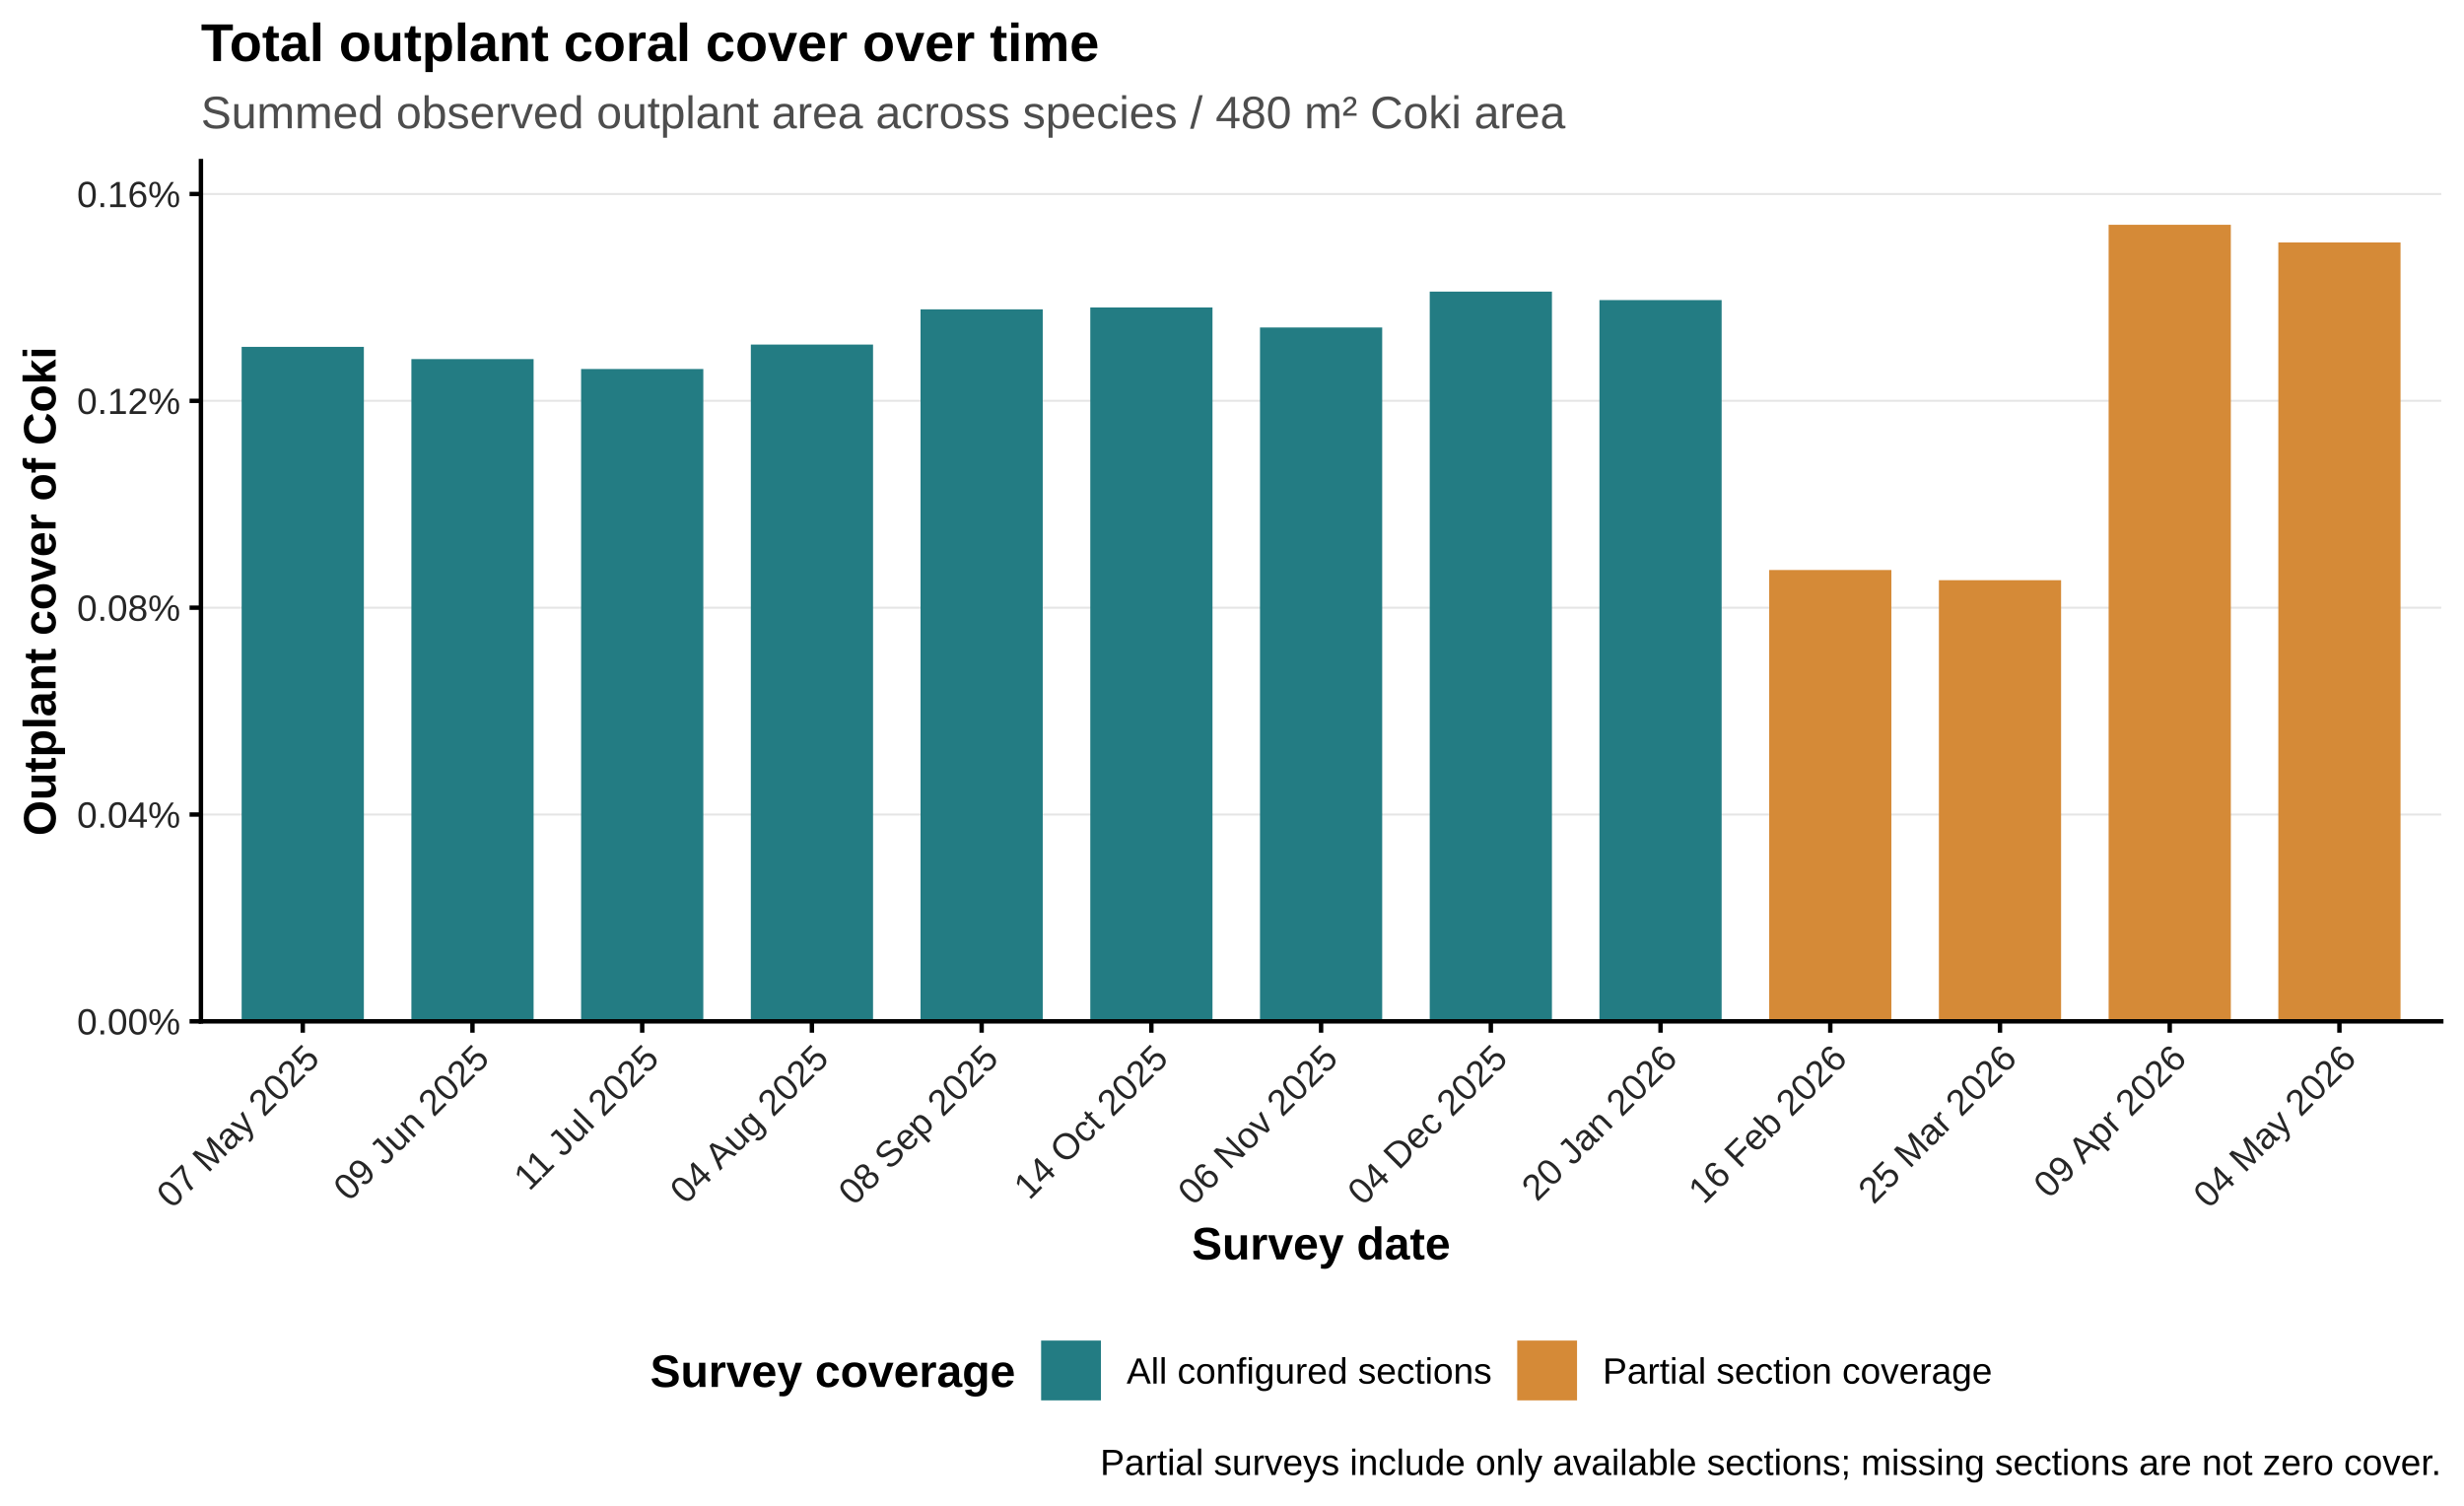
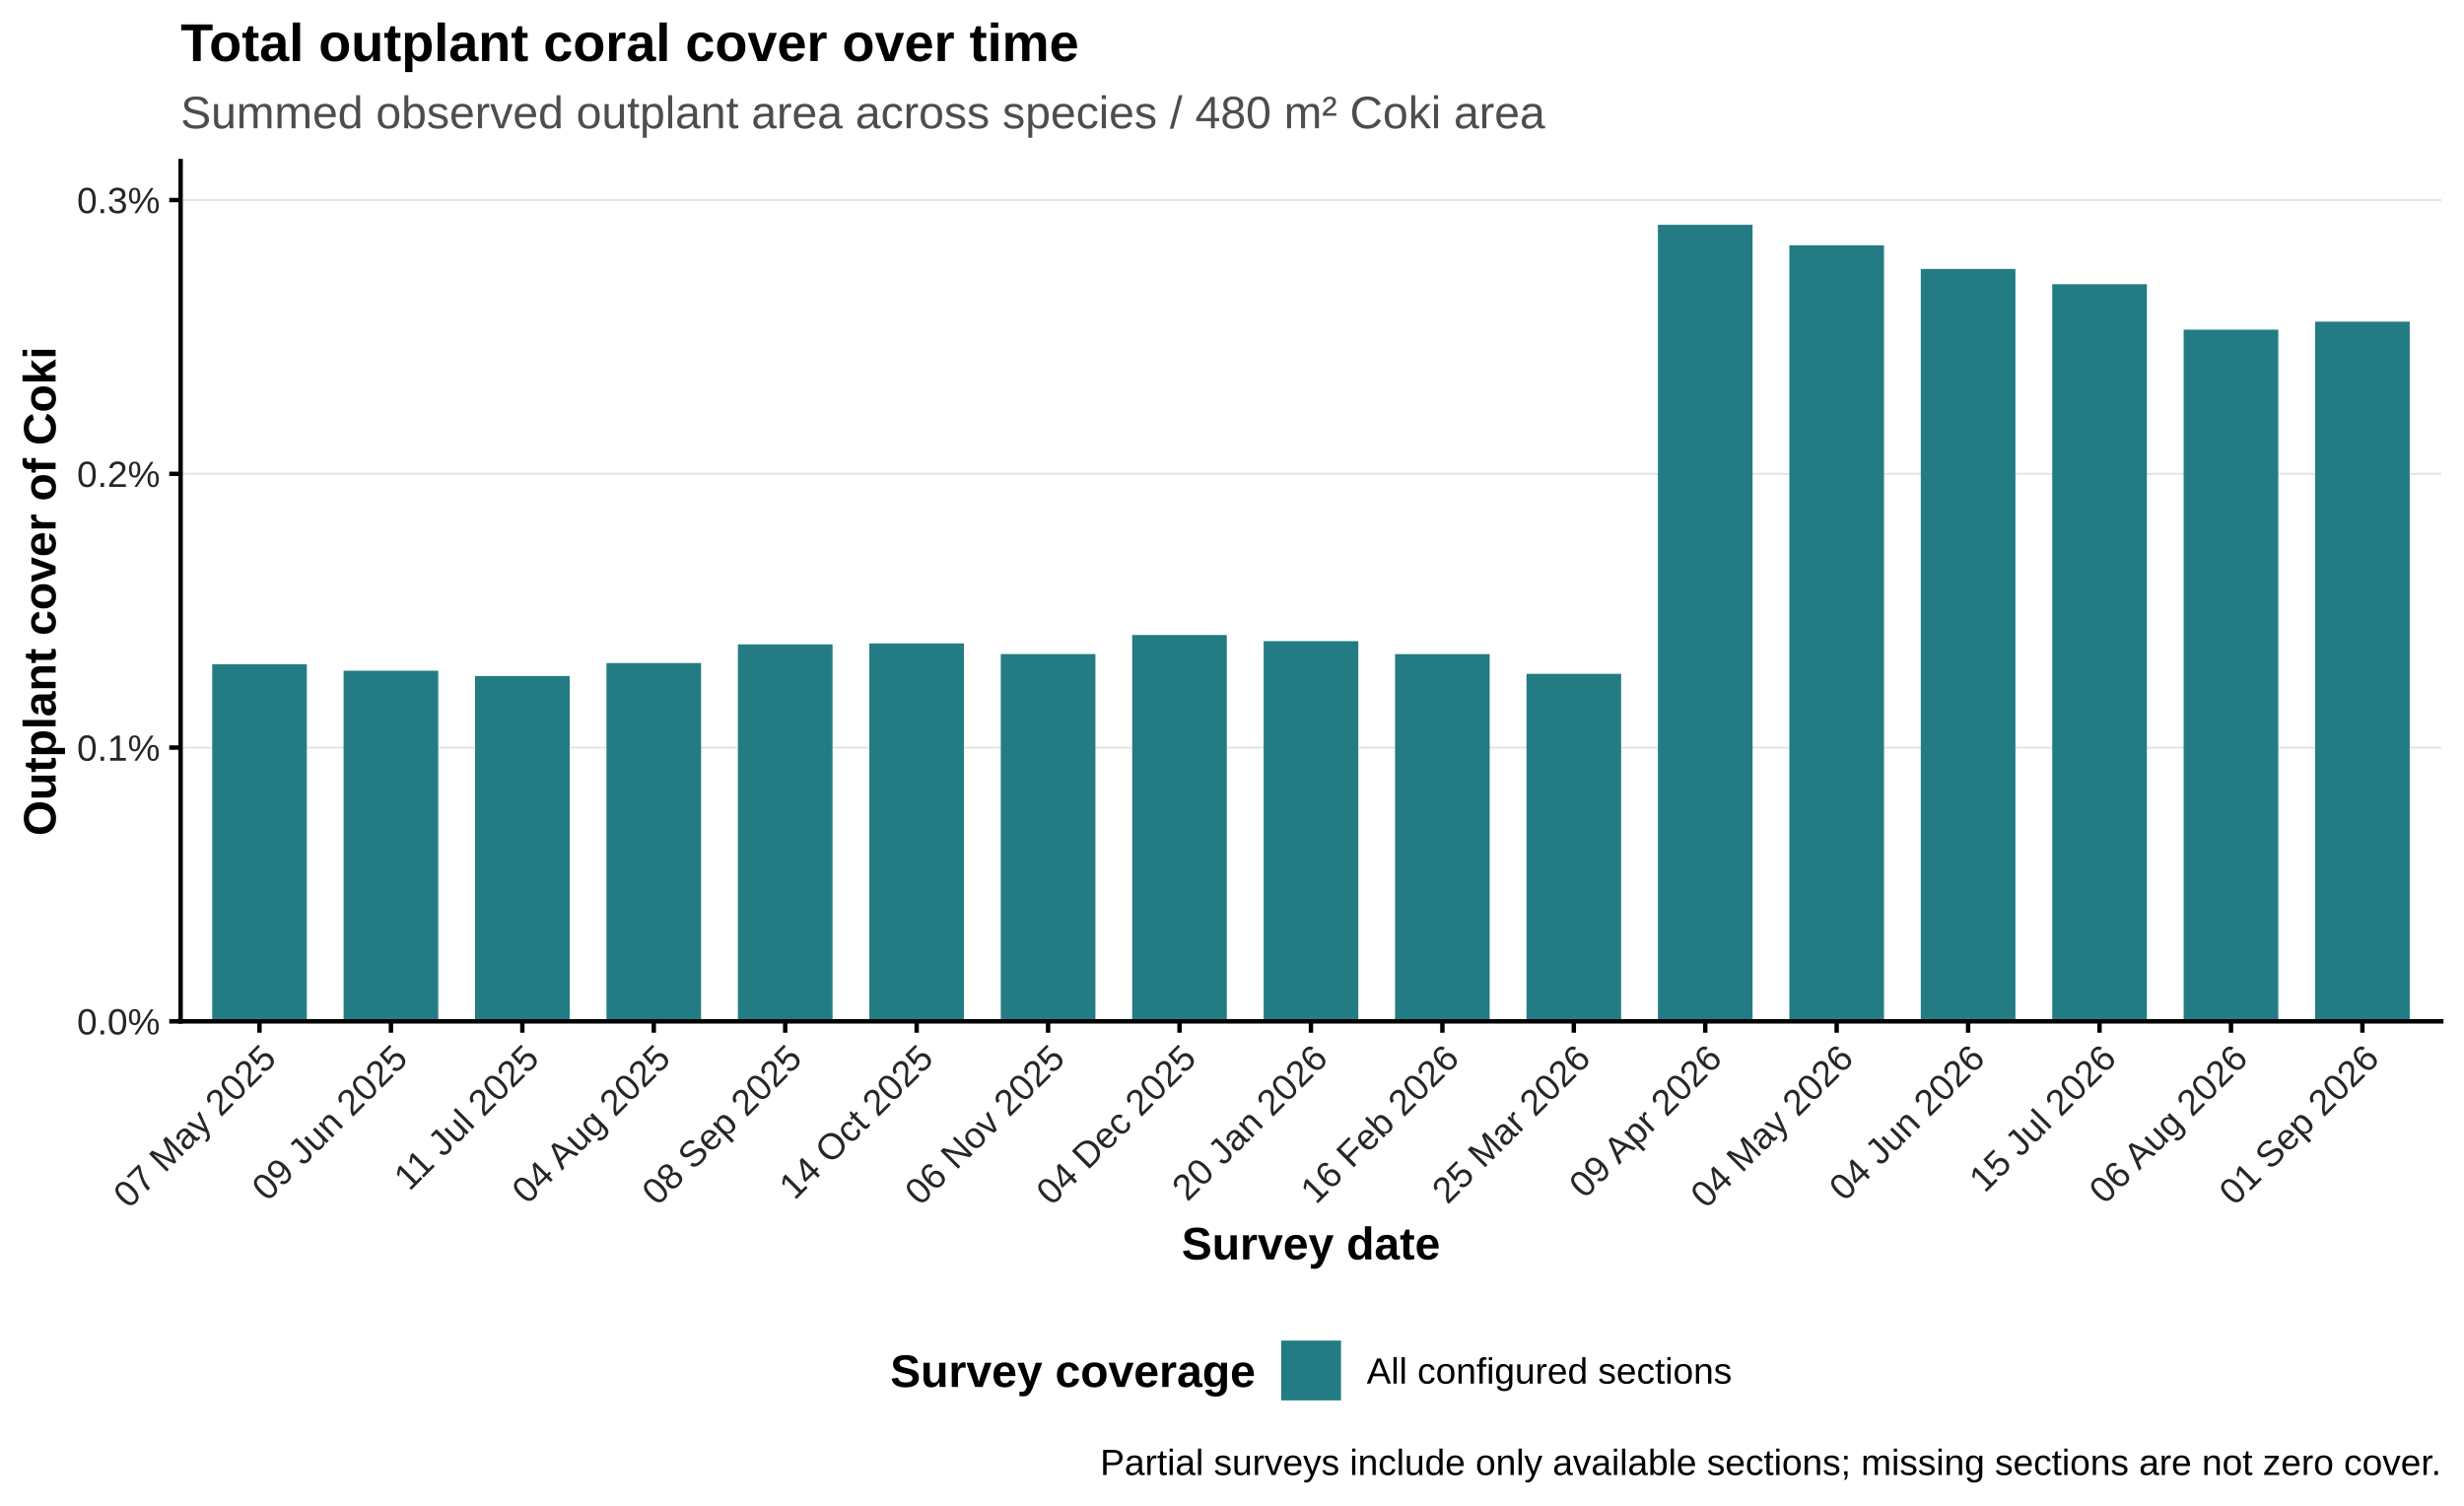
<svg xmlns="http://www.w3.org/2000/svg" class="svglite" width="648.00pt" height="396.00pt" viewBox="0 0 648.00 396.00">
  <defs>
    <style type="text/css">
    .svglite line, .svglite polyline, .svglite polygon, .svglite path, .svglite rect, .svglite circle {
      fill: none;
      stroke: #000000;
      stroke-linecap: round;
      stroke-linejoin: round;
      stroke-miterlimit: 10.00;
    }
    .svglite text {
      white-space: pre;
    }
  </style>
  </defs>
  <rect width="100%" height="100%" style="stroke: none; fill: #FFFFFF;" />
  <defs>
    <clipPath id="cpMC4wMHw2NDguMDB8MC4wMHwzOTYuMDA=">
      <rect x="0.00" y="0.00" width="648.00" height="396.00" />
    </clipPath>
  </defs>
  <g clip-path="url(#cpMC4wMHw2NDguMDB8MC4wMHwzOTYuMDA=)">
-     <rect x="-0" y="-0" width="648.00" height="396.00" style="stroke-width: 1.16; stroke: #FFFFFF; fill: #FFFFFF;" />
+     <rect x="0.00" y="-0" width="648.00" height="396.00" style="stroke-width: 1.16; stroke: #FFFFFF; fill: #FFFFFF;" />
  </g>
  <defs>
-     <clipPath id="cpNTIuODR8NjQyLjAyfDQyLjM2fDI2OC42MA==">
-       <rect x="52.84" y="42.36" width="589.19" height="226.24" />
+     <clipPath id="cpNDcuNTB8NjQyLjAyfDQyLjM2fDI2OC42MA==">
+       <rect x="47.50" y="42.36" width="594.52" height="226.24" />
    </clipPath>
  </defs>
-   <g clip-path="url(#cpNTIuODR8NjQyLjAyfDQyLjM2fDI2OC42MA==)">
-     <rect x="52.84" y="42.36" width="589.19" height="226.24" style="stroke-width: 1.16; stroke: none; fill: #FFFFFF;" />
-     <polyline points="52.84,268.60 642.02,268.60 " style="stroke-width: 0.53; stroke: #E5E5E5; stroke-linecap: butt;" />
-     <polyline points="52.84,214.21 642.02,214.21 " style="stroke-width: 0.53; stroke: #E5E5E5; stroke-linecap: butt;" />
-     <polyline points="52.84,159.81 642.02,159.81 " style="stroke-width: 0.53; stroke: #E5E5E5; stroke-linecap: butt;" />
-     <polyline points="52.84,105.41 642.02,105.41 " style="stroke-width: 0.53; stroke: #E5E5E5; stroke-linecap: butt;" />
-     <polyline points="52.84,51.02 642.02,51.02 " style="stroke-width: 0.53; stroke: #E5E5E5; stroke-linecap: butt;" />
-     <rect x="63.55" y="91.22" width="32.14" height="177.38" style="stroke-width: 1.16; stroke: none; stroke-linecap: butt; stroke-linejoin: miter; fill: #237C83;" />
-     <rect x="108.19" y="94.44" width="32.14" height="174.16" style="stroke-width: 1.16; stroke: none; stroke-linecap: butt; stroke-linejoin: miter; fill: #237C83;" />
-     <rect x="152.82" y="97.04" width="32.14" height="171.56" style="stroke-width: 1.16; stroke: none; stroke-linecap: butt; stroke-linejoin: miter; fill: #237C83;" />
-     <rect x="197.46" y="90.62" width="32.14" height="177.98" style="stroke-width: 1.16; stroke: none; stroke-linecap: butt; stroke-linejoin: miter; fill: #237C83;" />
-     <rect x="242.09" y="81.35" width="32.14" height="187.25" style="stroke-width: 1.16; stroke: none; stroke-linecap: butt; stroke-linejoin: miter; fill: #237C83;" />
-     <rect x="286.73" y="80.85" width="32.14" height="187.75" style="stroke-width: 1.16; stroke: none; stroke-linecap: butt; stroke-linejoin: miter; fill: #237C83;" />
-     <rect x="331.36" y="86.13" width="32.14" height="182.47" style="stroke-width: 1.16; stroke: none; stroke-linecap: butt; stroke-linejoin: miter; fill: #237C83;" />
-     <rect x="376.00" y="76.69" width="32.14" height="191.91" style="stroke-width: 1.16; stroke: none; stroke-linecap: butt; stroke-linejoin: miter; fill: #237C83;" />
-     <rect x="420.63" y="78.92" width="32.14" height="189.69" style="stroke-width: 1.16; stroke: none; stroke-linecap: butt; stroke-linejoin: miter; fill: #237C83;" />
-     <rect x="465.27" y="149.90" width="32.14" height="118.70" style="stroke-width: 1.16; stroke: none; stroke-linecap: butt; stroke-linejoin: miter; fill: #D58A37;" />
-     <rect x="509.90" y="152.59" width="32.14" height="116.01" style="stroke-width: 1.16; stroke: none; stroke-linecap: butt; stroke-linejoin: miter; fill: #D58A37;" />
-     <rect x="554.54" y="59.12" width="32.14" height="209.48" style="stroke-width: 1.16; stroke: none; stroke-linecap: butt; stroke-linejoin: miter; fill: #D58A37;" />
-     <rect x="599.17" y="63.76" width="32.14" height="204.84" style="stroke-width: 1.16; stroke: none; stroke-linecap: butt; stroke-linejoin: miter; fill: #D58A37;" />
+   <g clip-path="url(#cpNDcuNTB8NjQyLjAyfDQyLjM2fDI2OC42MA==)">
+     <rect x="47.50" y="42.36" width="594.52" height="226.24" style="stroke-width: 1.16; stroke: none; fill: #FFFFFF;" />
+     <polyline points="47.50,268.60 642.02,268.60 " style="stroke-width: 0.53; stroke: #E5E5E5; stroke-linecap: butt;" />
+     <polyline points="47.50,196.61 642.02,196.61 " style="stroke-width: 0.53; stroke: #E5E5E5; stroke-linecap: butt;" />
+     <polyline points="47.50,124.61 642.02,124.61 " style="stroke-width: 0.53; stroke: #E5E5E5; stroke-linecap: butt;" />
+     <polyline points="47.50,52.61 642.02,52.61 " style="stroke-width: 0.53; stroke: #E5E5E5; stroke-linecap: butt;" />
+     <rect x="55.80" y="174.69" width="24.89" height="93.91" style="stroke-width: 1.16; stroke: none; stroke-linecap: butt; stroke-linejoin: miter; fill: #237C83;" />
+     <rect x="90.36" y="176.39" width="24.89" height="92.21" style="stroke-width: 1.16; stroke: none; stroke-linecap: butt; stroke-linejoin: miter; fill: #237C83;" />
+     <rect x="124.93" y="177.77" width="24.89" height="90.83" style="stroke-width: 1.16; stroke: none; stroke-linecap: butt; stroke-linejoin: miter; fill: #237C83;" />
+     <rect x="159.49" y="174.37" width="24.89" height="94.23" style="stroke-width: 1.16; stroke: none; stroke-linecap: butt; stroke-linejoin: miter; fill: #237C83;" />
+     <rect x="194.06" y="169.47" width="24.89" height="99.14" style="stroke-width: 1.16; stroke: none; stroke-linecap: butt; stroke-linejoin: miter; fill: #237C83;" />
+     <rect x="228.62" y="169.20" width="24.89" height="99.40" style="stroke-width: 1.16; stroke: none; stroke-linecap: butt; stroke-linejoin: miter; fill: #237C83;" />
+     <rect x="263.19" y="172.00" width="24.89" height="96.61" style="stroke-width: 1.16; stroke: none; stroke-linecap: butt; stroke-linejoin: miter; fill: #237C83;" />
+     <rect x="297.75" y="167.00" width="24.89" height="101.60" style="stroke-width: 1.16; stroke: none; stroke-linecap: butt; stroke-linejoin: miter; fill: #237C83;" />
+     <rect x="332.32" y="168.62" width="24.89" height="99.99" style="stroke-width: 1.16; stroke: none; stroke-linecap: butt; stroke-linejoin: miter; fill: #237C83;" />
+     <rect x="366.88" y="172.02" width="24.89" height="96.59" style="stroke-width: 1.16; stroke: none; stroke-linecap: butt; stroke-linejoin: miter; fill: #237C83;" />
+     <rect x="401.45" y="177.21" width="24.89" height="91.40" style="stroke-width: 1.16; stroke: none; stroke-linecap: butt; stroke-linejoin: miter; fill: #237C83;" />
+     <rect x="436.01" y="59.12" width="24.89" height="209.48" style="stroke-width: 1.16; stroke: none; stroke-linecap: butt; stroke-linejoin: miter; fill: #237C83;" />
+     <rect x="470.58" y="64.51" width="24.89" height="204.09" style="stroke-width: 1.16; stroke: none; stroke-linecap: butt; stroke-linejoin: miter; fill: #237C83;" />
+     <rect x="505.14" y="70.73" width="24.89" height="197.87" style="stroke-width: 1.16; stroke: none; stroke-linecap: butt; stroke-linejoin: miter; fill: #237C83;" />
+     <rect x="539.71" y="74.74" width="24.89" height="193.86" style="stroke-width: 1.16; stroke: none; stroke-linecap: butt; stroke-linejoin: miter; fill: #237C83;" />
+     <rect x="574.27" y="86.70" width="24.89" height="181.90" style="stroke-width: 1.16; stroke: none; stroke-linecap: butt; stroke-linejoin: miter; fill: #237C83;" />
+     <rect x="608.84" y="84.59" width="24.89" height="184.02" style="stroke-width: 1.16; stroke: none; stroke-linecap: butt; stroke-linejoin: miter; fill: #237C83;" />
  </g>
  <g clip-path="url(#cpMC4wMHw2NDguMDB8MC4wMHwzOTYuMDA=)">
-     <polyline points="52.84,268.60 52.84,42.36 " style="stroke-width: 1.16; stroke-linecap: square;" />
-     <text x="47.46" y="272.04" text-anchor="end" style="font-size: 9.60px;fill: #262626; font-family: &quot;Arial&quot;;" textLength="27.20px" lengthAdjust="spacingAndGlyphs">0.00%</text>
-     <text x="47.46" y="217.65" text-anchor="end" style="font-size: 9.60px;fill: #262626; font-family: &quot;Arial&quot;;" textLength="27.20px" lengthAdjust="spacingAndGlyphs">0.04%</text>
-     <text x="47.46" y="163.25" text-anchor="end" style="font-size: 9.60px;fill: #262626; font-family: &quot;Arial&quot;;" textLength="27.20px" lengthAdjust="spacingAndGlyphs">0.08%</text>
-     <text x="47.46" y="108.86" text-anchor="end" style="font-size: 9.60px;fill: #262626; font-family: &quot;Arial&quot;;" textLength="27.20px" lengthAdjust="spacingAndGlyphs">0.12%</text>
-     <text x="47.46" y="54.46" text-anchor="end" style="font-size: 9.60px;fill: #262626; font-family: &quot;Arial&quot;;" textLength="27.20px" lengthAdjust="spacingAndGlyphs">0.16%</text>
-     <polyline points="49.85,268.60 52.84,268.60 " style="stroke-width: 1.16; stroke-linecap: butt;" />
-     <polyline points="49.85,214.21 52.84,214.21 " style="stroke-width: 1.16; stroke-linecap: butt;" />
-     <polyline points="49.85,159.81 52.84,159.81 " style="stroke-width: 1.16; stroke-linecap: butt;" />
-     <polyline points="49.85,105.41 52.84,105.41 " style="stroke-width: 1.16; stroke-linecap: butt;" />
-     <polyline points="49.85,51.02 52.84,51.02 " style="stroke-width: 1.16; stroke-linecap: butt;" />
-     <polyline points="52.84,268.60 642.02,268.60 " style="stroke-width: 1.16; stroke-linecap: square;" />
-     <polyline points="79.62,271.59 79.62,268.60 " style="stroke-width: 1.16; stroke-linecap: butt;" />
-     <polyline points="124.25,271.59 124.25,268.60 " style="stroke-width: 1.16; stroke-linecap: butt;" />
-     <polyline points="168.89,271.59 168.89,268.60 " style="stroke-width: 1.16; stroke-linecap: butt;" />
-     <polyline points="213.52,271.59 213.52,268.60 " style="stroke-width: 1.16; stroke-linecap: butt;" />
-     <polyline points="258.16,271.59 258.16,268.60 " style="stroke-width: 1.16; stroke-linecap: butt;" />
-     <polyline points="302.79,271.59 302.79,268.60 " style="stroke-width: 1.16; stroke-linecap: butt;" />
-     <polyline points="347.43,271.59 347.43,268.60 " style="stroke-width: 1.16; stroke-linecap: butt;" />
-     <polyline points="392.07,271.59 392.07,268.60 " style="stroke-width: 1.16; stroke-linecap: butt;" />
-     <polyline points="436.70,271.59 436.70,268.60 " style="stroke-width: 1.16; stroke-linecap: butt;" />
-     <polyline points="481.34,271.59 481.34,268.60 " style="stroke-width: 1.16; stroke-linecap: butt;" />
-     <polyline points="525.97,271.59 525.97,268.60 " style="stroke-width: 1.16; stroke-linecap: butt;" />
-     <polyline points="570.61,271.59 570.61,268.60 " style="stroke-width: 1.16; stroke-linecap: butt;" />
-     <polyline points="615.24,271.59 615.24,268.60 " style="stroke-width: 1.16; stroke-linecap: butt;" />
-     <text transform="translate(84.49,278.85) rotate(-45)" text-anchor="end" style="font-size: 9.60px;fill: #262626; font-family: &quot;Arial&quot;;" textLength="55.46px" lengthAdjust="spacingAndGlyphs">07 May 2025</text>
-     <text transform="translate(129.12,278.85) rotate(-45)" text-anchor="end" style="font-size: 9.60px;fill: #262626; font-family: &quot;Arial&quot;;" textLength="52.80px" lengthAdjust="spacingAndGlyphs">09 Jun 2025</text>
-     <text transform="translate(173.76,278.85) rotate(-45)" text-anchor="end" style="font-size: 9.60px;fill: #262626; font-family: &quot;Arial&quot;;" textLength="49.60px" lengthAdjust="spacingAndGlyphs">11 Jul 2025</text>
-     <text transform="translate(218.39,278.85) rotate(-45)" text-anchor="end" style="font-size: 9.60px;fill: #262626; font-family: &quot;Arial&quot;;" textLength="54.41px" lengthAdjust="spacingAndGlyphs">04 Aug 2025</text>
-     <text transform="translate(263.03,278.85) rotate(-45)" text-anchor="end" style="font-size: 9.60px;fill: #262626; font-family: &quot;Arial&quot;;" textLength="54.41px" lengthAdjust="spacingAndGlyphs">08 Sep 2025</text>
-     <text transform="translate(307.66,278.85) rotate(-45)" text-anchor="end" style="font-size: 9.60px;fill: #262626; font-family: &quot;Arial&quot;;" textLength="52.26px" lengthAdjust="spacingAndGlyphs">14 Oct 2025</text>
-     <text transform="translate(352.30,278.85) rotate(-45)" text-anchor="end" style="font-size: 9.60px;fill: #262626; font-family: &quot;Arial&quot;;" textLength="54.40px" lengthAdjust="spacingAndGlyphs">06 Nov 2025</text>
-     <text transform="translate(396.93,278.85) rotate(-45)" text-anchor="end" style="font-size: 9.60px;fill: #262626; font-family: &quot;Arial&quot;;" textLength="54.40px" lengthAdjust="spacingAndGlyphs">04 Dec 2025</text>
-     <text transform="translate(441.57,278.85) rotate(-45)" text-anchor="end" style="font-size: 9.60px;fill: #262626; font-family: &quot;Arial&quot;;" textLength="52.80px" lengthAdjust="spacingAndGlyphs">20 Jan 2026</text>
-     <text transform="translate(486.20,278.85) rotate(-45)" text-anchor="end" style="font-size: 9.60px;fill: #262626; font-family: &quot;Arial&quot;;" textLength="53.87px" lengthAdjust="spacingAndGlyphs">16 Feb 2026</text>
-     <text transform="translate(530.84,278.85) rotate(-45)" text-anchor="end" style="font-size: 9.60px;fill: #262626; font-family: &quot;Arial&quot;;" textLength="53.86px" lengthAdjust="spacingAndGlyphs">25 Mar 2026</text>
-     <text transform="translate(575.47,278.85) rotate(-45)" text-anchor="end" style="font-size: 9.60px;fill: #262626; font-family: &quot;Arial&quot;;" textLength="52.27px" lengthAdjust="spacingAndGlyphs">09 Apr 2026</text>
-     <text transform="translate(620.11,278.85) rotate(-45)" text-anchor="end" style="font-size: 9.60px;fill: #262626; font-family: &quot;Arial&quot;;" textLength="55.46px" lengthAdjust="spacingAndGlyphs">04 May 2026</text>
-     <text x="347.43" y="331.20" text-anchor="middle" style="font-size: 12.00px; font-weight: bold; font-family: &quot;Arial&quot;;" textLength="68.04px" lengthAdjust="spacingAndGlyphs">Survey date</text>
+     <polyline points="47.50,268.60 47.50,42.36 " style="stroke-width: 1.16; stroke-linecap: square;" />
+     <text x="42.12" y="272.04" text-anchor="end" style="font-size: 9.60px;fill: #262626; font-family: &quot;Arial&quot;;" textLength="21.87px" lengthAdjust="spacingAndGlyphs">0.0%</text>
+     <text x="42.12" y="200.05" text-anchor="end" style="font-size: 9.60px;fill: #262626; font-family: &quot;Arial&quot;;" textLength="21.87px" lengthAdjust="spacingAndGlyphs">0.1%</text>
+     <text x="42.12" y="128.05" text-anchor="end" style="font-size: 9.60px;fill: #262626; font-family: &quot;Arial&quot;;" textLength="21.87px" lengthAdjust="spacingAndGlyphs">0.2%</text>
+     <text x="42.12" y="56.05" text-anchor="end" style="font-size: 9.60px;fill: #262626; font-family: &quot;Arial&quot;;" textLength="21.87px" lengthAdjust="spacingAndGlyphs">0.3%</text>
+     <polyline points="44.51,268.60 47.50,268.60 " style="stroke-width: 1.16; stroke-linecap: butt;" />
+     <polyline points="44.51,196.61 47.50,196.61 " style="stroke-width: 1.16; stroke-linecap: butt;" />
+     <polyline points="44.51,124.61 47.50,124.61 " style="stroke-width: 1.16; stroke-linecap: butt;" />
+     <polyline points="44.51,52.61 47.50,52.61 " style="stroke-width: 1.16; stroke-linecap: butt;" />
+     <polyline points="47.50,268.60 642.02,268.60 " style="stroke-width: 1.16; stroke-linecap: square;" />
+     <polyline points="68.24,271.59 68.24,268.60 " style="stroke-width: 1.16; stroke-linecap: butt;" />
+     <polyline points="102.81,271.59 102.81,268.60 " style="stroke-width: 1.16; stroke-linecap: butt;" />
+     <polyline points="137.37,271.59 137.37,268.60 " style="stroke-width: 1.16; stroke-linecap: butt;" />
+     <polyline points="171.94,271.59 171.94,268.60 " style="stroke-width: 1.16; stroke-linecap: butt;" />
+     <polyline points="206.50,271.59 206.50,268.60 " style="stroke-width: 1.16; stroke-linecap: butt;" />
+     <polyline points="241.07,271.59 241.07,268.60 " style="stroke-width: 1.16; stroke-linecap: butt;" />
+     <polyline points="275.63,271.59 275.63,268.60 " style="stroke-width: 1.16; stroke-linecap: butt;" />
+     <polyline points="310.20,271.59 310.20,268.60 " style="stroke-width: 1.16; stroke-linecap: butt;" />
+     <polyline points="344.76,271.59 344.76,268.60 " style="stroke-width: 1.16; stroke-linecap: butt;" />
+     <polyline points="379.33,271.59 379.33,268.60 " style="stroke-width: 1.16; stroke-linecap: butt;" />
+     <polyline points="413.89,271.59 413.89,268.60 " style="stroke-width: 1.16; stroke-linecap: butt;" />
+     <polyline points="448.46,271.59 448.46,268.60 " style="stroke-width: 1.16; stroke-linecap: butt;" />
+     <polyline points="483.02,271.59 483.02,268.60 " style="stroke-width: 1.16; stroke-linecap: butt;" />
+     <polyline points="517.59,271.59 517.59,268.60 " style="stroke-width: 1.16; stroke-linecap: butt;" />
+     <polyline points="552.15,271.59 552.15,268.60 " style="stroke-width: 1.16; stroke-linecap: butt;" />
+     <polyline points="586.72,271.59 586.72,268.60 " style="stroke-width: 1.16; stroke-linecap: butt;" />
+     <polyline points="621.28,271.59 621.28,268.60 " style="stroke-width: 1.16; stroke-linecap: butt;" />
+     <text transform="translate(73.11,278.85) rotate(-45)" text-anchor="end" style="font-size: 9.60px;fill: #262626; font-family: &quot;Arial&quot;;" textLength="55.46px" lengthAdjust="spacingAndGlyphs">07 May 2025</text>
+     <text transform="translate(107.67,278.85) rotate(-45)" text-anchor="end" style="font-size: 9.60px;fill: #262626; font-family: &quot;Arial&quot;;" textLength="52.80px" lengthAdjust="spacingAndGlyphs">09 Jun 2025</text>
+     <text transform="translate(142.24,278.85) rotate(-45)" text-anchor="end" style="font-size: 9.60px;fill: #262626; font-family: &quot;Arial&quot;;" textLength="49.60px" lengthAdjust="spacingAndGlyphs">11 Jul 2025</text>
+     <text transform="translate(176.80,278.85) rotate(-45)" text-anchor="end" style="font-size: 9.60px;fill: #262626; font-family: &quot;Arial&quot;;" textLength="54.41px" lengthAdjust="spacingAndGlyphs">04 Aug 2025</text>
+     <text transform="translate(211.37,278.85) rotate(-45)" text-anchor="end" style="font-size: 9.60px;fill: #262626; font-family: &quot;Arial&quot;;" textLength="54.41px" lengthAdjust="spacingAndGlyphs">08 Sep 2025</text>
+     <text transform="translate(245.93,278.85) rotate(-45)" text-anchor="end" style="font-size: 9.60px;fill: #262626; font-family: &quot;Arial&quot;;" textLength="52.26px" lengthAdjust="spacingAndGlyphs">14 Oct 2025</text>
+     <text transform="translate(280.50,278.85) rotate(-45)" text-anchor="end" style="font-size: 9.60px;fill: #262626; font-family: &quot;Arial&quot;;" textLength="54.40px" lengthAdjust="spacingAndGlyphs">06 Nov 2025</text>
+     <text transform="translate(315.06,278.85) rotate(-45)" text-anchor="end" style="font-size: 9.60px;fill: #262626; font-family: &quot;Arial&quot;;" textLength="54.40px" lengthAdjust="spacingAndGlyphs">04 Dec 2025</text>
+     <text transform="translate(349.63,278.85) rotate(-45)" text-anchor="end" style="font-size: 9.60px;fill: #262626; font-family: &quot;Arial&quot;;" textLength="52.80px" lengthAdjust="spacingAndGlyphs">20 Jan 2026</text>
+     <text transform="translate(384.19,278.85) rotate(-45)" text-anchor="end" style="font-size: 9.60px;fill: #262626; font-family: &quot;Arial&quot;;" textLength="53.87px" lengthAdjust="spacingAndGlyphs">16 Feb 2026</text>
+     <text transform="translate(418.76,278.85) rotate(-45)" text-anchor="end" style="font-size: 9.60px;fill: #262626; font-family: &quot;Arial&quot;;" textLength="53.86px" lengthAdjust="spacingAndGlyphs">25 Mar 2026</text>
+     <text transform="translate(453.32,278.85) rotate(-45)" text-anchor="end" style="font-size: 9.60px;fill: #262626; font-family: &quot;Arial&quot;;" textLength="52.27px" lengthAdjust="spacingAndGlyphs">09 Apr 2026</text>
+     <text transform="translate(487.89,278.85) rotate(-45)" text-anchor="end" style="font-size: 9.60px;fill: #262626; font-family: &quot;Arial&quot;;" textLength="55.46px" lengthAdjust="spacingAndGlyphs">04 May 2026</text>
+     <text transform="translate(522.46,278.85) rotate(-45)" text-anchor="end" style="font-size: 9.60px;fill: #262626; font-family: &quot;Arial&quot;;" textLength="52.80px" lengthAdjust="spacingAndGlyphs">04 Jun 2026</text>
+     <text transform="translate(557.02,278.85) rotate(-45)" text-anchor="end" style="font-size: 9.60px;fill: #262626; font-family: &quot;Arial&quot;;" textLength="49.60px" lengthAdjust="spacingAndGlyphs">15 Jul 2026</text>
+     <text transform="translate(591.59,278.85) rotate(-45)" text-anchor="end" style="font-size: 9.60px;fill: #262626; font-family: &quot;Arial&quot;;" textLength="54.41px" lengthAdjust="spacingAndGlyphs">06 Aug 2026</text>
+     <text transform="translate(626.15,278.85) rotate(-45)" text-anchor="end" style="font-size: 9.60px;fill: #262626; font-family: &quot;Arial&quot;;" textLength="54.41px" lengthAdjust="spacingAndGlyphs">01 Sep 2026</text>
+     <text x="344.76" y="331.20" text-anchor="middle" style="font-size: 12.00px; font-weight: bold; font-family: &quot;Arial&quot;;" textLength="68.04px" lengthAdjust="spacingAndGlyphs">Survey date</text>
    <text transform="translate(14.62,155.48) rotate(-90)" text-anchor="middle" style="font-size: 12.00px; font-weight: bold; font-family: &quot;Arial&quot;;" textLength="128.69px" lengthAdjust="spacingAndGlyphs">Outplant cover of Coki</text>
-     <rect x="165.01" y="345.80" width="364.85" height="29.24" style="stroke-width: 1.16; stroke: none; fill: #FFFFFF;" />
-     <text x="170.98" y="364.74" style="font-size: 12.00px; font-weight: bold; font-family: &quot;Arial&quot;;" textLength="96.07px" lengthAdjust="spacingAndGlyphs">Survey coverage</text>
-     <rect x="273.03" y="351.78" width="17.28" height="17.28" style="stroke-width: 1.16; stroke: none; fill: #FFFFFF;" />
-     <rect x="273.80" y="352.55" width="15.73" height="15.73" style="stroke-width: 1.16; stroke: none; stroke-linecap: butt; stroke-linejoin: miter; fill: #237C83;" />
-     <rect x="398.24" y="351.78" width="17.28" height="17.28" style="stroke-width: 1.16; stroke: none; fill: #FFFFFF;" />
-     <rect x="399.01" y="352.55" width="15.73" height="15.73" style="stroke-width: 1.16; stroke: none; stroke-linecap: butt; stroke-linejoin: miter; fill: #D58A37;" />
-     <text x="296.29" y="363.86" style="font-size: 9.60px; font-family: &quot;Arial&quot;;" textLength="95.98px" lengthAdjust="spacingAndGlyphs">All configured sections</text>
-     <text x="421.50" y="363.86" style="font-size: 9.60px; font-family: &quot;Arial&quot;;" textLength="102.38px" lengthAdjust="spacingAndGlyphs">Partial section coverage</text>
-     <text x="52.84" y="33.74" style="font-size: 12.00px;fill: #4D4D4D; font-family: &quot;Arial&quot;;" textLength="358.83px" lengthAdjust="spacingAndGlyphs">Summed observed outplant area across species / 480 m² Coki area</text>
-     <text x="52.84" y="16.05" style="font-size: 14.00px; font-weight: bold; font-family: &quot;Arial&quot;;" textLength="237.18px" lengthAdjust="spacingAndGlyphs">Total outplant coral cover over time</text>
+     <rect x="228.14" y="345.80" width="233.24" height="29.24" style="stroke-width: 1.16; stroke: none; fill: #FFFFFF;" />
+     <text x="234.12" y="364.74" style="font-size: 12.00px; font-weight: bold; font-family: &quot;Arial&quot;;" textLength="96.07px" lengthAdjust="spacingAndGlyphs">Survey coverage</text>
+     <rect x="336.17" y="351.78" width="17.28" height="17.28" style="stroke-width: 1.16; stroke: none; fill: #FFFFFF;" />
+     <rect x="336.94" y="352.55" width="15.73" height="15.73" style="stroke-width: 1.16; stroke: none; stroke-linecap: butt; stroke-linejoin: miter; fill: #237C83;" />
+     <text x="359.43" y="363.86" style="font-size: 9.60px; font-family: &quot;Arial&quot;;" textLength="95.98px" lengthAdjust="spacingAndGlyphs">All configured sections</text>
+     <text x="47.50" y="33.74" style="font-size: 12.00px;fill: #4D4D4D; font-family: &quot;Arial&quot;;" textLength="358.83px" lengthAdjust="spacingAndGlyphs">Summed observed outplant area across species / 480 m² Coki area</text>
+     <text x="47.50" y="16.05" style="font-size: 14.00px; font-weight: bold; font-family: &quot;Arial&quot;;" textLength="237.18px" lengthAdjust="spacingAndGlyphs">Total outplant coral cover over time</text>
    <text x="642.02" y="387.90" text-anchor="end" style="font-size: 9.60px; font-family: &quot;Arial&quot;;" textLength="352.94px" lengthAdjust="spacingAndGlyphs">Partial surveys include only available sections; missing sections are not zero cover.</text>
  </g>
</svg>
